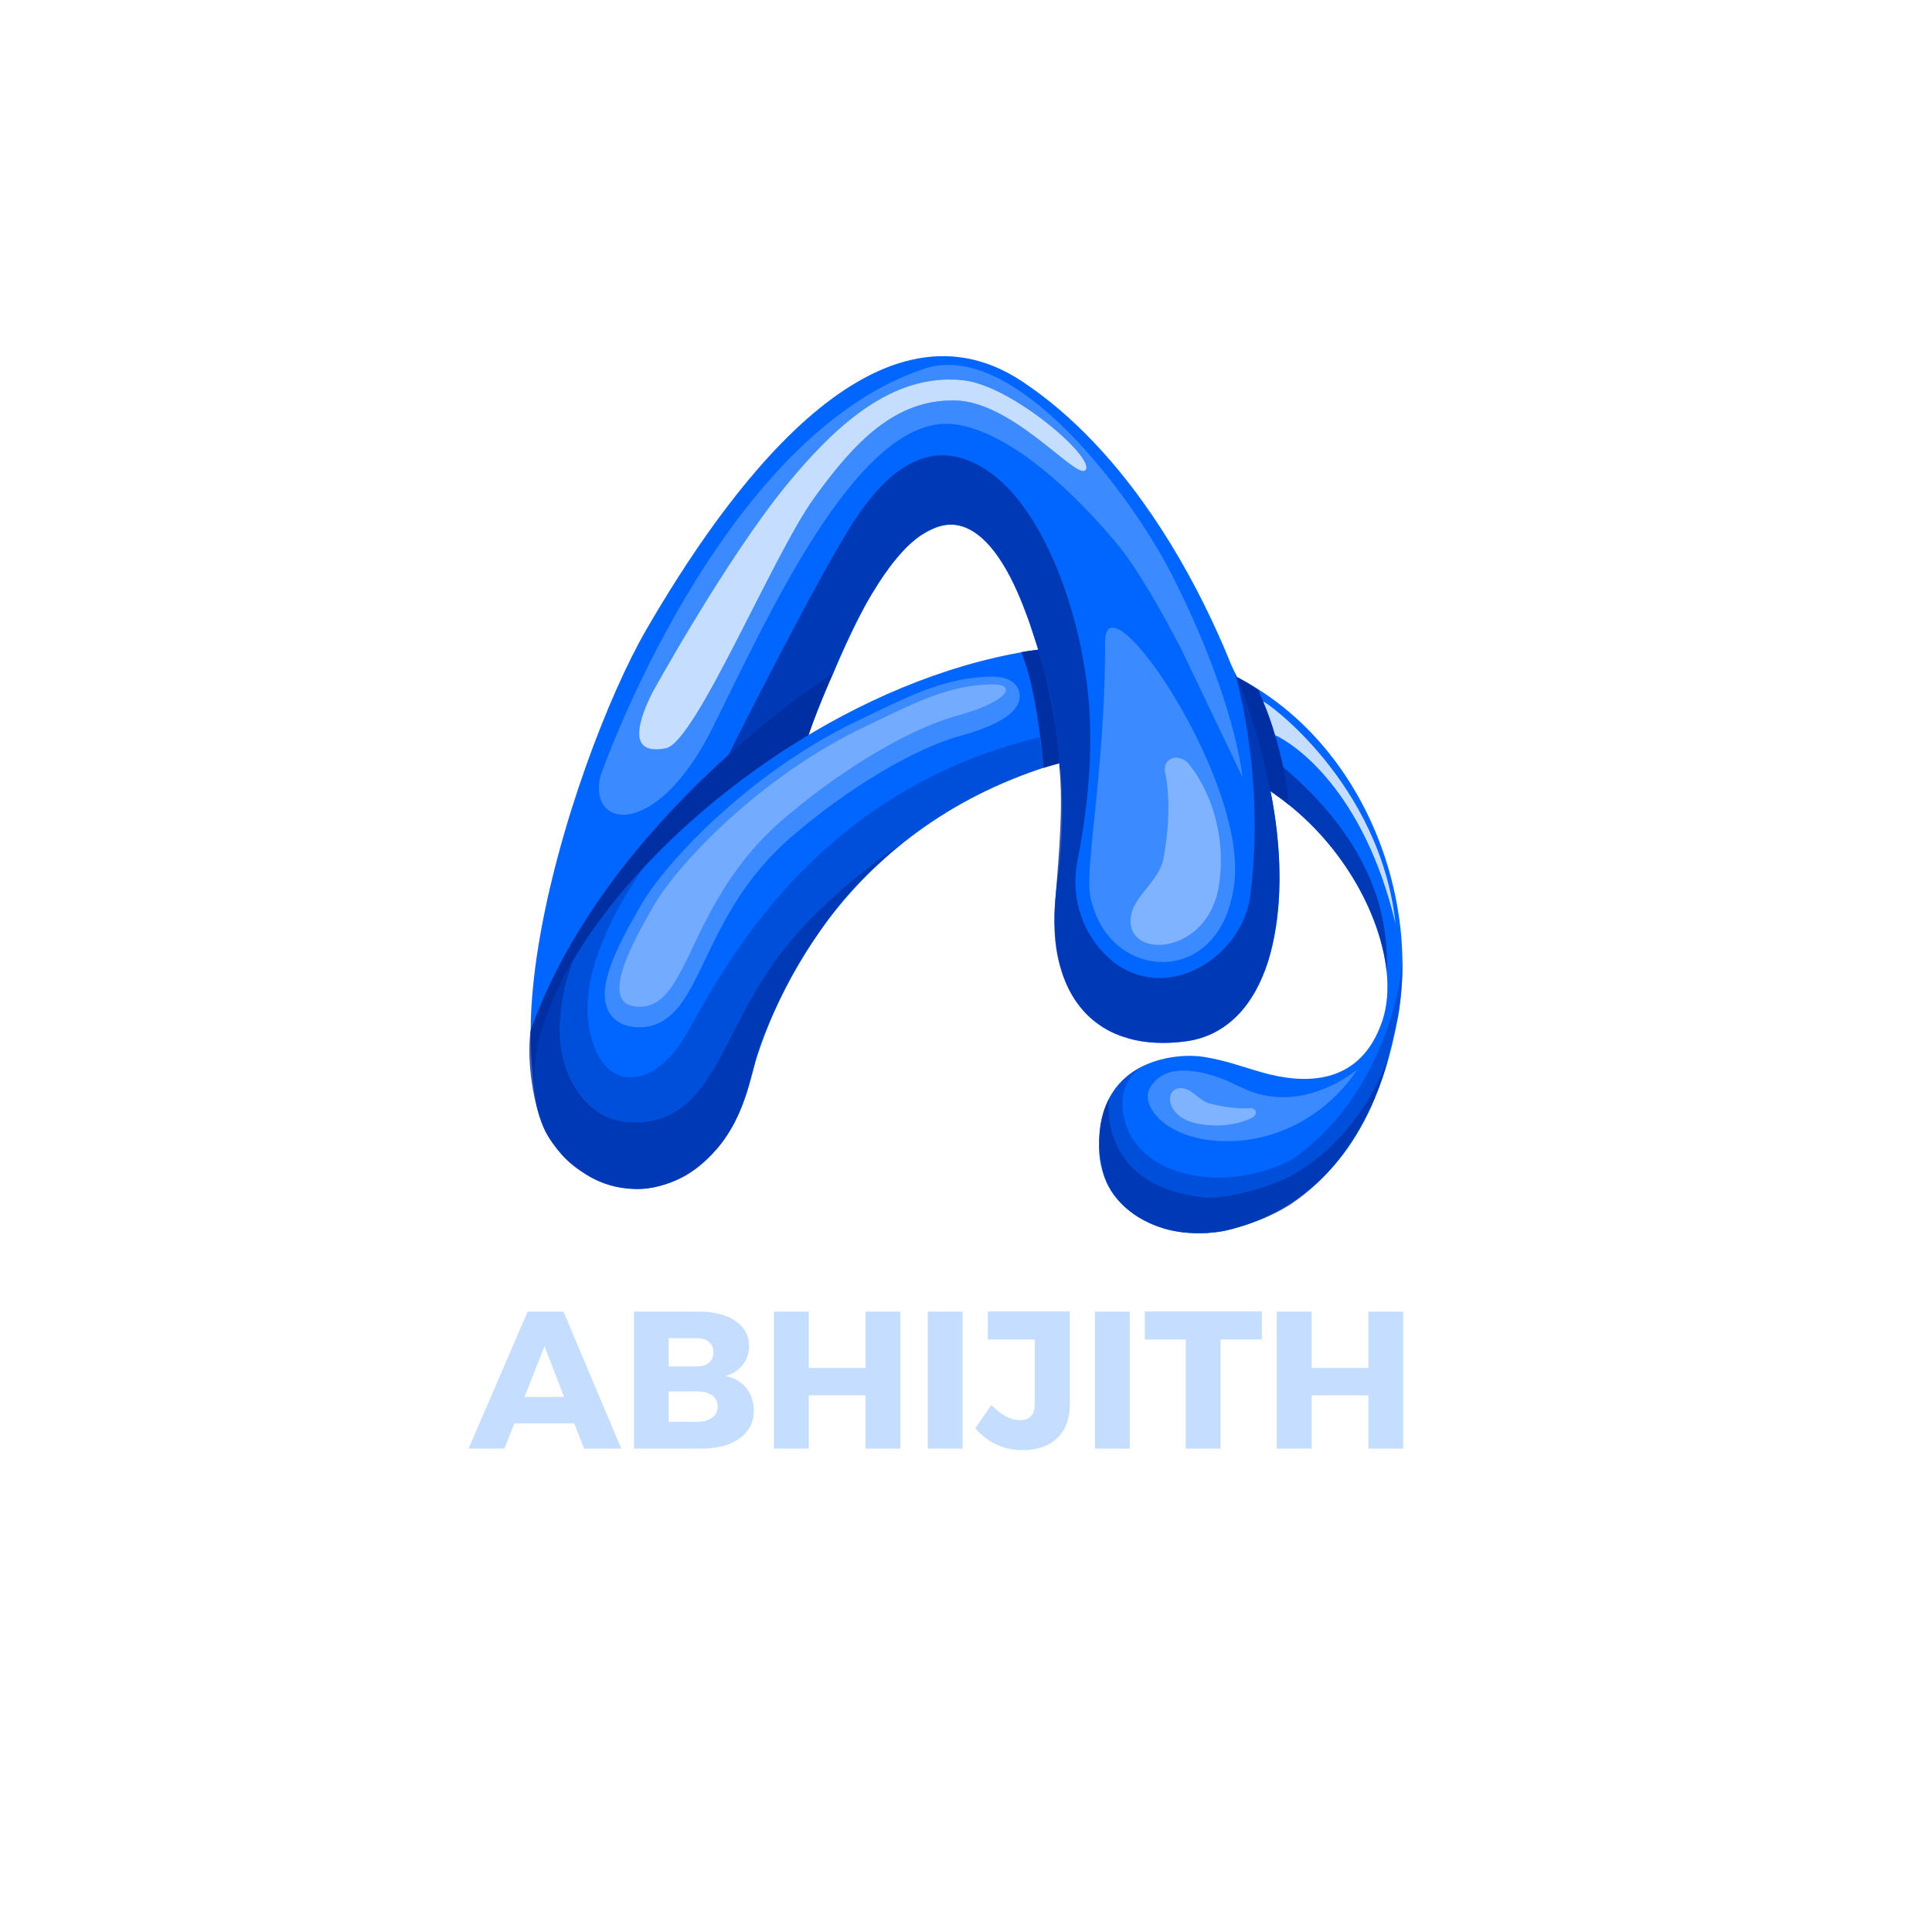
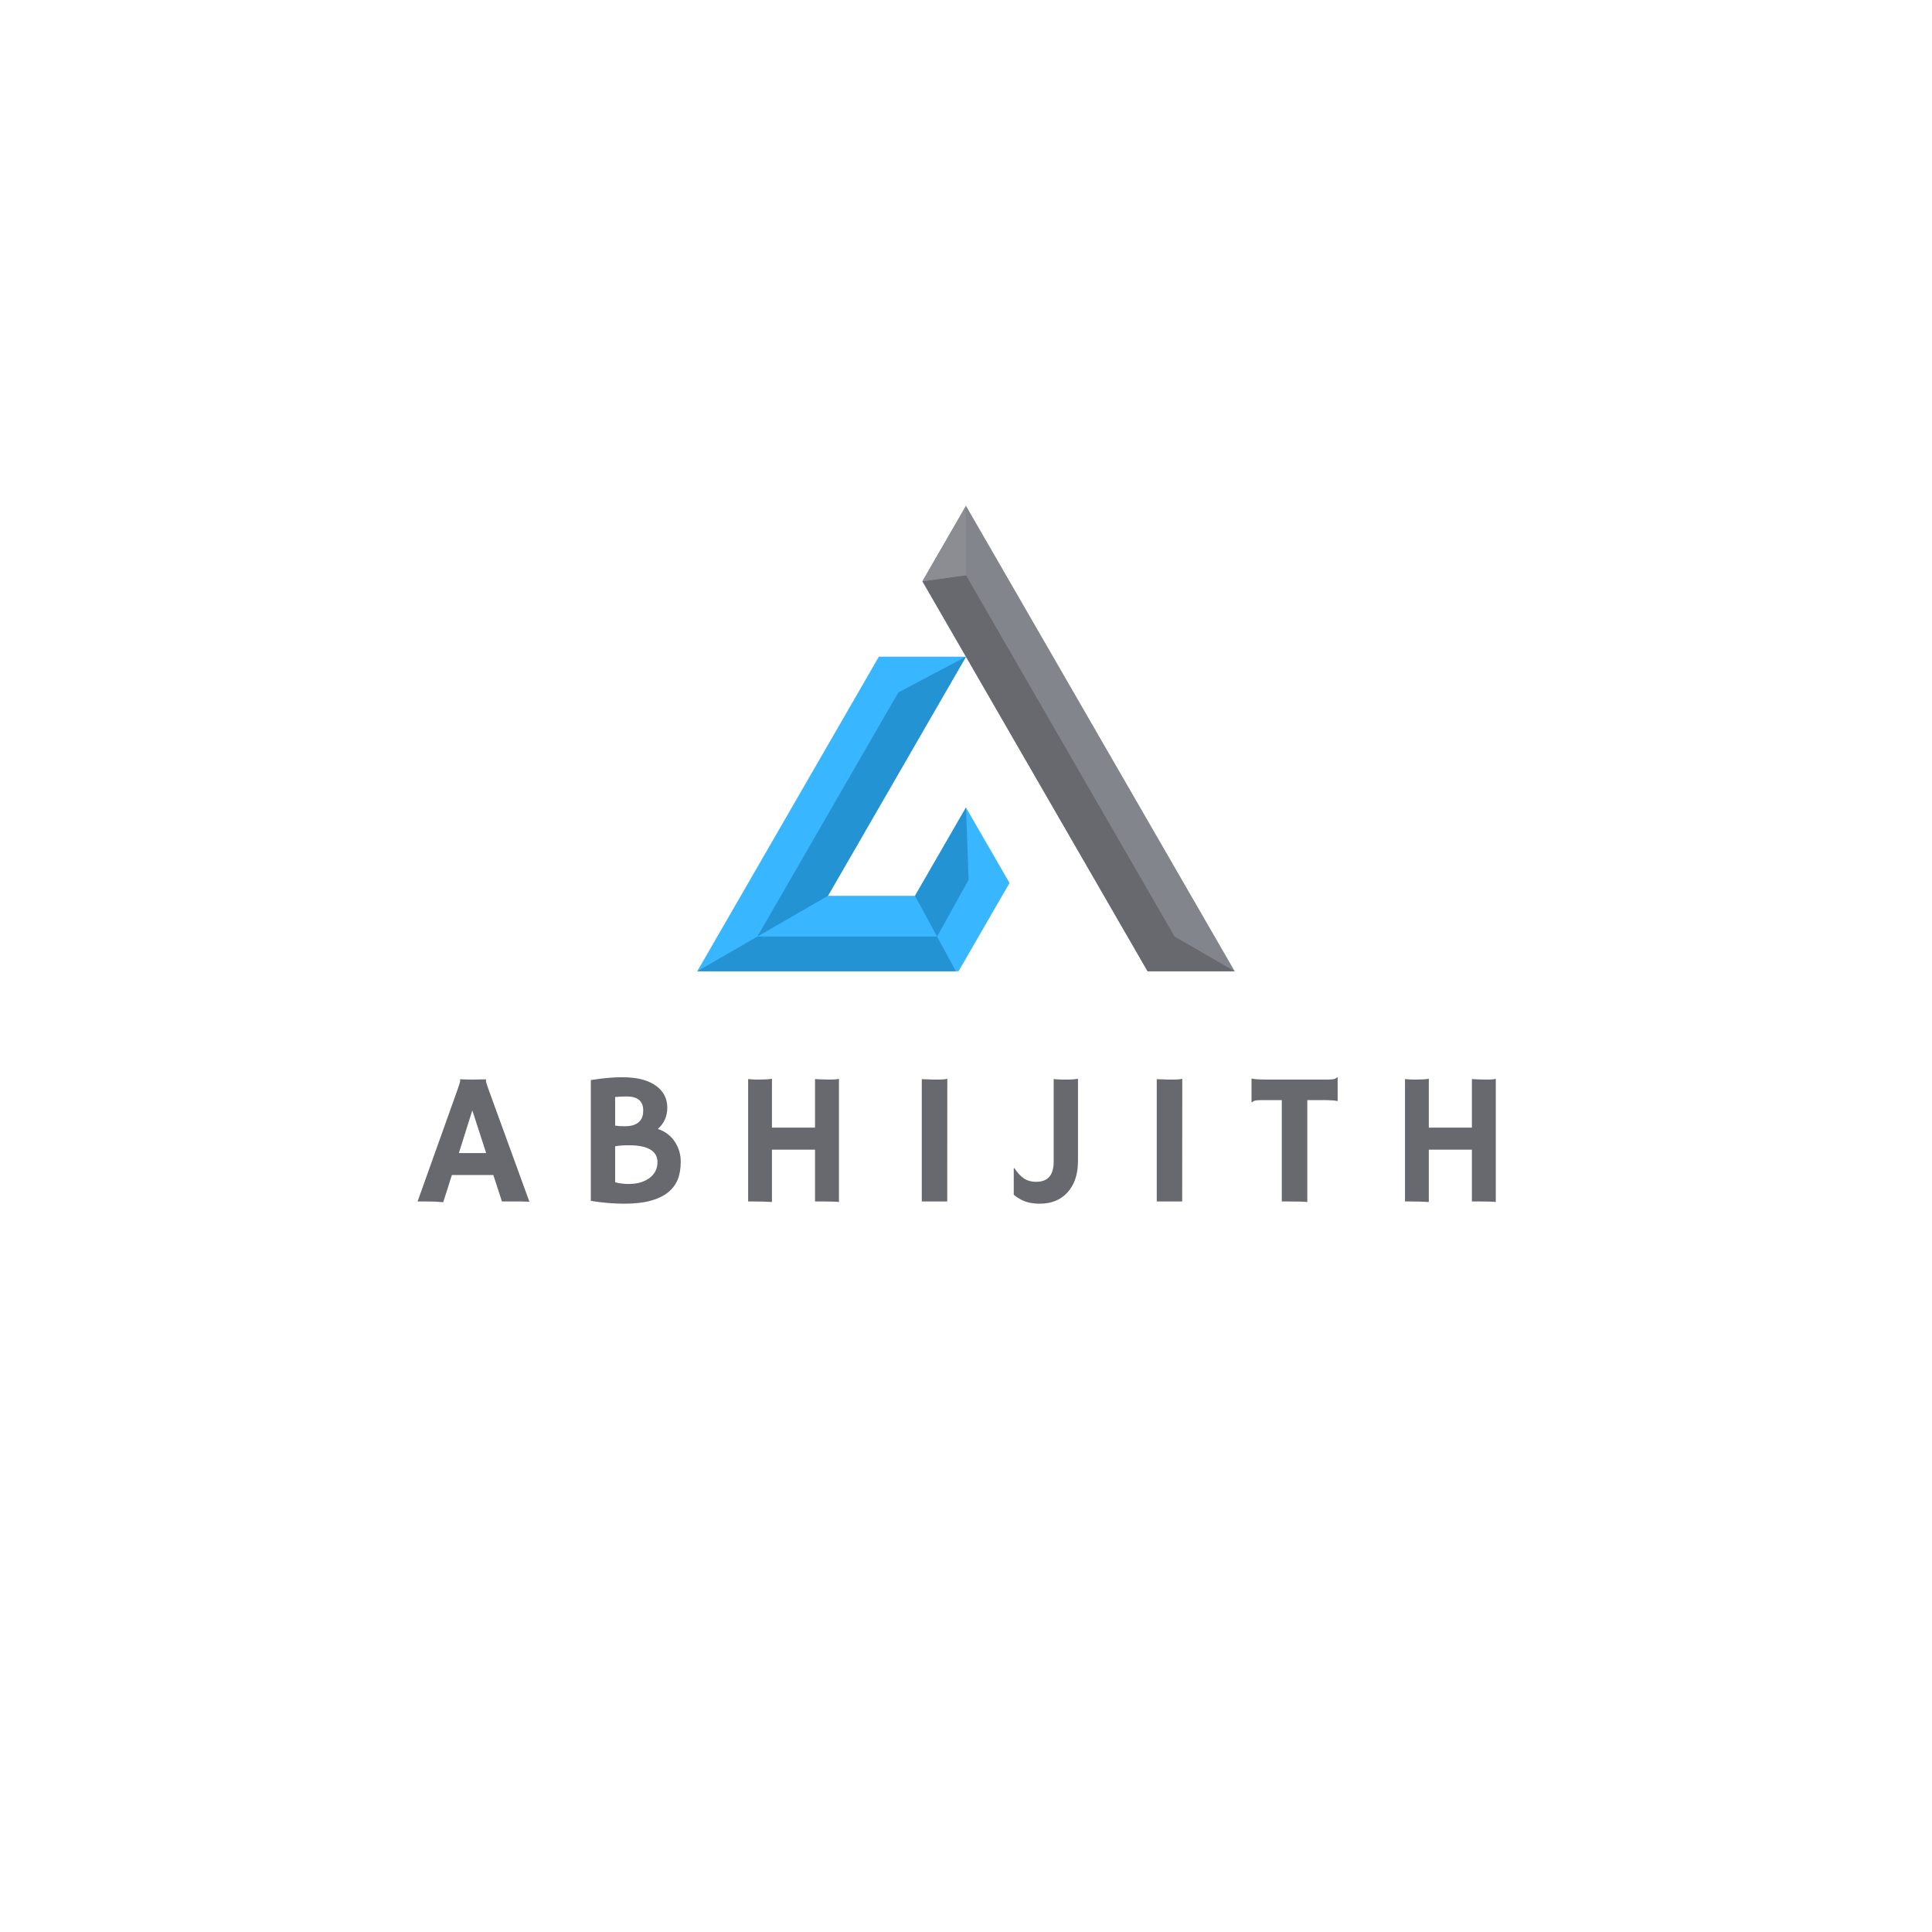
<svg xmlns="http://www.w3.org/2000/svg" width="500" zoomAndPan="magnify" viewBox="0 0 375 375" height="500" preserveAspectRatio="xMidYMid meet" version="1.0">
  <defs>
    <g />
-     <clipPath id="4cec71a555">
-       <path d="M 102.75 69.121 L 249 69.121 L 249 229 L 102.75 229 Z M 102.75 69.121 " clip-rule="nonzero" />
+     <clipPath id="b647518514">
+       <path d="M 135.336 127 L 196 127 L 196 188.879 L 135.336 188.879 Z M 135.336 127 " clip-rule="nonzero" />
    </clipPath>
-     <clipPath id="0d1b474ec4">
-       <path d="M 102.75 130 L 162 130 L 162 215 L 102.75 215 Z M 102.75 130 " clip-rule="nonzero" />
+     <clipPath id="6e0ee8cd08">
+       <path d="M 179 98.129 L 239.586 98.129 L 239.586 188.879 L 179 188.879 Z M 179 98.129 " clip-rule="nonzero" />
    </clipPath>
-     <clipPath id="b9f8b1ebfa">
-       <path d="M 103 125 L 272.25 125 L 272.25 239.371 L 103 239.371 Z M 103 125 " clip-rule="nonzero" />
+     <clipPath id="2e5960bc98">
+       <path d="M 135.336 181 L 186 181 L 186 188.879 L 135.336 188.879 Z M 135.336 181 " clip-rule="nonzero" />
    </clipPath>
-     <clipPath id="62bf4e6040">
-       <path d="M 102.75 163 L 176 163 L 176 231 L 102.75 231 Z M 102.75 163 " clip-rule="nonzero" />
+     <clipPath id="187daa06a5">
+       <path d="M 179 111 L 239.586 111 L 239.586 188.879 L 179 188.879 Z M 179 111 " clip-rule="nonzero" />
    </clipPath>
-     <clipPath id="84940404fb">
-       <path d="M 214 227 L 238 227 L 238 239.371 L 214 239.371 Z M 214 227 " clip-rule="nonzero" />
-     </clipPath>
-     <clipPath id="f1ea4e7063">
-       <path d="M 213 186 L 272.25 186 L 272.25 233 L 213 233 Z M 213 186 " clip-rule="nonzero" />
-     </clipPath>
-     <clipPath id="4b808fbc13">
-       <path d="M 213 204 L 270 204 L 270 239.371 L 213 239.371 Z M 213 204 " clip-rule="nonzero" />
+     <clipPath id="d2f64654e1">
+       <path d="M 179 98.129 L 188 98.129 L 188 113 L 179 113 Z M 179 98.129 " clip-rule="nonzero" />
    </clipPath>
  </defs>
-   <g clip-path="url(#4cec71a555)">
-     <path fill="#0066ff" d="M 230.23 202.117 C 213.637 204.398 202 194.516 205.234 170.746 C 208.426 150.188 202.445 125.938 201.344 125.547 C 201.012 124.492 199.777 120.707 199.723 120.574 C 199.656 120.395 199.34 119.555 199.246 119.309 C 195.109 107.734 190.438 103.371 186.844 102.176 C 184.312 101.336 181.957 102 179.152 103.66 C 176.227 105.398 172.961 109.039 169.012 115.629 C 165.812 120.992 161.781 130.543 161.781 130.543 C 161.77 130.57 161.758 130.598 161.742 130.625 C 161.578 130.992 161.414 131.375 161.254 131.754 C 159.934 134.824 158.559 138.207 157.102 141.93 C 142.438 179.656 157.508 232.699 120.496 228.77 C 85.891 225.102 110.801 147.418 125.504 122.109 C 140.207 96.785 169.367 54.777 198.387 74.027 C 227.41 93.277 243.379 135.203 246.988 155.609 C 251.18 179.305 245.816 199.969 230.23 202.117 Z M 230.23 202.117 " fill-opacity="1" fill-rule="evenodd" />
+   <g clip-path="url(#b647518514)">
+     <path fill="#38b6ff" d="M 187.496 127.461 L 170.59 127.461 L 135.336 188.523 L 186.055 188.523 L 195.949 171.387 L 188.934 159.242 L 187.496 156.746 L 186.055 159.242 L 177.602 173.883 L 160.699 173.883 Z M 187.496 127.461 " fill-opacity="1" fill-rule="evenodd" />
  </g>
-   <g clip-path="url(#0d1b474ec4)">
-     <path fill="#002fa3" d="M 103.016 199.941 C 102.895 200.27 103.316 209.18 103.777 211.965 C 104.242 214.75 105.984 214.75 105.984 214.75 C 105.984 214.75 116.004 195.457 128.703 176.41 C 141.418 157.379 155.863 146.086 155.863 146.086 C 158.422 137.582 161.758 130.625 161.758 130.625 C 161.758 130.625 117.895 158.34 103.016 199.941 Z M 103.016 199.941 " fill-opacity="1" fill-rule="evenodd" />
+   <g clip-path="url(#6e0ee8cd08)">
+     <path fill="#83858c" d="M 239.656 188.523 L 213.574 143.352 L 187.496 98.18 L 179.043 112.824 L 182.934 119.559 L 187.496 127.461 L 192.133 135.496 L 214.297 173.883 L 218.859 181.785 L 222.75 188.523 Z M 239.656 188.523 " fill-opacity="1" fill-rule="evenodd" />
  </g>
-   <g clip-path="url(#b9f8b1ebfa)">
-     <path fill="#0066ff" d="M 271.301 197.617 C 267.68 217.551 258.672 231.938 241.488 237.875 C 238.438 238.812 235.988 239.598 230.652 239.285 C 226.023 239.016 212.637 235.707 213.336 221.191 C 213.922 205.391 228.637 204.305 233.699 205.145 C 238.246 205.906 241.012 207.035 244.945 208.148 C 252.895 210.402 264.031 211 268.332 198.055 C 269.246 195.309 269.504 192.09 269.148 188.637 C 267.977 177.199 260.18 163.082 247.531 154.227 C 237.062 146.902 223.301 143.18 207.25 147.594 C 165.977 158.938 150.184 191.477 145.516 210.062 C 140.848 228.648 124.566 235.77 112.504 227.129 C 77.547 202.047 153.18 121.457 217.812 125.41 C 257.77 127.855 276.746 167.676 271.301 197.617 Z M 271.301 197.617 " fill-opacity="1" fill-rule="evenodd" />
+   <path fill="#2493d4" d="M 187.496 127.461 L 174.367 134.398 L 147.008 181.785 L 160.699 173.883 Z M 187.496 127.461 " fill-opacity="1" fill-rule="evenodd" />
+   <g clip-path="url(#2e5960bc98)">
+     <path fill="#2493d4" d="M 147.008 181.785 L 135.336 188.523 L 185.539 188.523 L 181.887 181.785 Z M 147.008 181.785 " fill-opacity="1" fill-rule="evenodd" />
  </g>
-   <path fill="#002fa3" d="M 198.199 126.578 C 198.199 126.578 226.188 121.375 244.223 133.914 C 244.223 133.914 249.152 144.281 250.172 156.234 C 250.172 156.234 232.531 139.758 202.566 149.047 C 202.566 149.047 201.316 133.574 198.199 126.578 " fill-opacity="1" fill-rule="evenodd" />
-   <path fill="#0066ff" d="M 201.344 125.559 C 201.344 125.559 205.48 138.398 205.656 149.199 C 205.656 149.199 229.875 141.711 247.027 155.922 C 247.027 155.922 243.871 138.723 239.09 129.336 C 239.105 129.336 220.797 120.531 201.344 125.559 " fill-opacity="1" fill-rule="evenodd" />
-   <path fill="#c5ddff" d="M 241.172 150.871 C 241.172 150.871 240.41 142.281 234.652 127.543 C 232.801 122.789 230.418 117.379 227.383 111.414 C 220.441 97.789 200.895 70.82 184.055 70.82 C 182.488 70.82 180.938 71.051 179.426 71.555 C 139.43 84.828 116.574 150.516 116.574 150.516 C 115.402 155.121 117.418 158.137 120.973 158.137 C 125.383 158.137 132.176 153.492 138.234 141.414 C 148.414 121.074 165.621 82.262 183.672 82.262 C 184.203 82.262 184.734 82.289 185.266 82.355 C 196.113 83.742 208.91 95.953 217.012 105.82 C 220.695 110.309 225.148 118.07 229.227 125.895 C 229.215 125.895 241.176 150.871 241.176 150.871 Z M 210.789 91.117 C 210.68 91.309 210.504 91.402 210.27 91.402 C 207.426 91.402 196.059 77.926 185.387 77.711 L 184.91 77.711 C 173.828 77.711 166.125 85.465 158.078 96.594 C 149.926 107.883 135.059 144.105 129.246 145.23 C 128.551 145.367 127.914 145.434 127.355 145.434 C 123.285 145.434 123 141.793 126.523 134.605 C 126.523 134.605 140.871 108.523 152.758 94.027 C 162.258 82.438 172.344 73.648 184.312 73.648 C 185.195 73.648 186.094 73.703 187.008 73.797 C 196.344 74.816 212.301 88.562 210.789 91.117 Z M 210.789 91.117 " fill-opacity="0.3" fill-rule="nonzero" />
-   <path fill="#c5ddff" d="M 184.301 73.66 C 172.348 73.66 162.246 82.449 152.742 94.039 C 140.859 108.535 126.512 134.621 126.512 134.621 C 122.984 141.809 123.273 145.449 127.344 145.449 C 127.898 145.449 128.527 145.379 129.234 145.246 C 135.047 144.105 149.914 107.898 158.066 96.605 C 166.098 85.465 173.816 77.723 184.898 77.723 L 185.375 77.723 C 196.062 77.941 207.426 91.418 210.258 91.418 C 210.492 91.418 210.668 91.32 210.777 91.133 C 212.289 88.578 196.332 74.828 186.996 73.809 C 186.098 73.703 185.199 73.66 184.301 73.66 " fill-opacity="1" fill-rule="nonzero" />
-   <path fill="#002fa3" d="M 204.664 177.742 C 204.746 176.383 204.84 174.984 204.949 173.559 C 204.801 174.836 204.691 176.246 204.664 177.742 Z M 205.629 148.113 C 205.621 148.113 205.613 148.117 205.602 148.125 C 205.617 148.449 205.629 148.777 205.656 149.102 C 205.656 148.777 205.645 148.449 205.629 148.113 Z M 205.629 148.113 " fill-opacity="0.8" fill-rule="nonzero" />
-   <path fill="#002fa3" d="M 205.207 143.043 C 205.387 144.688 205.523 146.387 205.617 148.125 L 205.645 148.125 C 205.578 146.441 205.414 144.742 205.207 143.043 M 201.52 126.102 L 201.48 126.102 C 201.438 126.102 201.398 126.117 201.355 126.117 C 201.98 128.25 202.648 130.598 203.41 133.18 C 203.426 133.223 203.438 133.25 203.438 133.289 C 202.637 129.867 201.848 127.203 201.52 126.102 " fill-opacity="0.8" fill-rule="nonzero" />
-   <path fill="#002fa3" d="M 246.199 186.383 C 244.836 190.758 242.82 194.426 240.141 197.129 C 239.352 197.918 238.508 198.625 237.621 199.25 C 235.484 200.742 233.008 201.723 230.215 202.102 C 228.676 202.32 227.195 202.414 225.75 202.414 C 223.629 202.414 221.613 202.184 219.734 201.723 C 218.523 201.367 217.277 201.016 216.051 200.457 C 214.648 199.832 213.43 198.965 212.328 198.121 C 208.57 195.078 205.984 190.406 204.992 184.031 C 204.691 181.887 204.609 179.738 204.652 177.742 C 204.73 176.383 204.828 174.984 204.938 173.559 C 205.535 165.582 206.367 156.738 205.656 149.199 L 205.656 149.102 C 205.656 148.777 205.645 148.449 205.629 148.113 C 205.562 146.441 205.441 144.727 205.207 143.043 C 204.703 139.348 204.176 136.195 203.438 133.289 C 203.043 131.578 202.648 130.043 202.309 128.82 C 201.969 127.582 201.695 126.645 201.52 126.102 C 201.41 125.75 201.031 124.582 201.043 124.582 C 188.316 83.77 171.98 105.508 161.742 130.641 C 161.402 130.871 150.375 138.629 141.227 146.836 C 141.227 146.836 159.645 110.07 166.25 100.426 C 172.934 90.41 181.398 84.477 191.594 91.32 C 199.711 96.605 206.258 109.828 209.469 124.188 C 210.531 128.914 211.227 133.777 211.496 138.508 C 211.676 141.605 211.66 144.781 211.523 147.934 C 211.211 154.797 210.246 161.52 209.145 166.969 C 207.836 173.422 209.648 180.176 214.191 184.941 C 215.992 186.832 218.156 188.352 220.754 189.168 C 222.184 189.617 223.641 189.832 225.07 189.832 C 233.633 189.832 241.609 182.32 242.684 173.801 C 243.637 166.223 243.691 159.238 243.312 153.191 C 242.453 139.484 239.609 130.477 239.664 130.477 L 240.098 131.414 C 241.473 134.227 242.414 137.324 243.477 140.477 C 244.535 143.613 246.754 154.211 247.043 155.828 C 248.895 166.41 248.895 177.078 246.199 186.383 Z M 246.199 186.383 " fill-opacity="0.8" fill-rule="nonzero" />
-   <path fill="#002fa3" d="M 201.793 143.098 C 155.414 154.254 138.613 192.047 132.461 201.938 C 129.574 206.57 125.805 209.113 122.414 209.113 C 118.574 209.113 115.227 205.84 114.219 198.609 C 112.328 185.023 125.203 168.098 125.203 168.098 C 125.203 168.098 112.926 181.316 111.277 186.328 C 109.645 191.34 107.984 196.965 108.898 203.391 C 109.863 210.254 114.52 217.562 122.414 217.809 C 122.633 217.809 122.836 217.82 123.039 217.82 C 138.723 217.82 139.5 200.457 151.898 184.535 C 161.227 172.578 175.027 163.695 175.027 163.695 C 175.027 163.695 172.211 165.867 168.656 169.375 C 169.215 168.871 169.801 168.355 170.398 167.84 C 178.594 160.176 189.133 153.422 202.582 149.008 C 202.582 148.953 202.566 148.832 202.555 148.656 L 201.793 143.098 " fill-opacity="0.4" fill-rule="nonzero" />
-   <path fill="#002fa3" d="M 202.539 148.656 C 202.555 148.844 202.566 148.969 202.566 149.008 L 202.566 149.035 L 202.582 149.035 L 202.539 148.656 " fill-opacity="0.8" fill-rule="nonzero" />
-   <path fill="#4c6dbe" d="M 137.621 224.629 C 135.332 226.883 132.762 228.539 130.039 229.574 C 133.059 228.539 135.551 226.762 137.621 224.629 M 108.527 223.512 C 109.863 225.145 111.457 226.543 113.281 227.656 C 113.035 227.492 110.57 225.879 108.527 223.512 M 146.48 206.613 C 146.129 207.809 145.801 208.961 145.527 210.078 C 145.434 210.445 145.34 210.809 145.23 211.176 C 145.871 209.207 146.266 207.578 146.48 206.613 M 158.953 181.031 C 155.699 185.648 153.098 190.297 151.016 194.75 C 152.895 190.84 155.48 186.109 158.953 181.031 " fill-opacity="1" fill-rule="nonzero" />
-   <path fill="#002fa3" d="M 104.336 203.34 C 104.172 204.113 104.051 204.875 103.941 205.633 C 104.051 204.875 104.188 204.113 104.336 203.34 M 110.844 187.09 C 109.836 188.609 107.562 192.457 105.684 198.367 C 106.883 194.711 108.637 190.922 110.844 187.09 " fill-opacity="0.8" fill-rule="nonzero" />
-   <g clip-path="url(#62bf4e6040)">
-     <path fill="#002fa3" d="M 175.027 163.723 C 174.945 163.789 172.156 165.949 168.656 169.402 C 166.141 171.875 163.254 175.023 160.707 178.531 C 160.094 179.371 159.508 180.215 158.953 181.031 C 155.699 185.637 153.098 190.297 151.016 194.75 C 147.855 201.34 146.672 205.66 146.672 205.66 C 146.672 205.66 146.617 206 146.48 206.613 C 146.113 207.809 145.801 208.961 145.527 210.078 C 145.434 210.445 145.34 210.809 145.23 211.176 C 143.922 215.172 142.309 220.031 137.621 224.629 C 135.332 226.883 132.762 228.555 130.039 229.574 C 128.227 230.199 126.16 230.801 123.957 230.801 C 123.723 230.801 123.492 230.801 123.246 230.789 C 119.41 230.652 116.238 229.641 113.293 227.656 C 113.035 227.492 112.777 227.316 112.516 227.129 C 110.98 226.027 109.742 225.035 108.543 223.512 C 107.523 222.223 106.215 220.648 105.41 218.637 C 103.18 213.051 102.309 205.32 102.961 200.27 C 103.055 199.508 104.199 204.113 104.352 203.34 C 104.402 203.066 104.352 202.672 104.418 202.402 C 104.773 200.918 105.141 199.617 105.547 198.324 C 106.758 194.672 108.637 190.922 110.844 187.09 C 111.117 186.629 111.25 186.371 111.277 186.344 C 111.25 186.41 111.102 186.941 110.801 187.809 C 109.82 190.594 107.996 196.965 108.898 203.406 C 109.863 210.266 114.52 217.574 122.414 217.82 C 122.617 217.82 122.836 217.836 123.039 217.836 C 138.711 217.836 139.5 200.473 151.898 184.547 C 161.145 172.688 174.797 163.832 175.027 163.723 Z M 175.027 163.723 " fill-opacity="0.8" fill-rule="nonzero" />
+   <path fill="#2493d4" d="M 177.602 173.883 L 181.887 181.785 L 186.281 173.883 L 188.012 170.766 L 187.496 156.746 Z M 177.602 173.883 " fill-opacity="1" fill-rule="evenodd" />
+   <g clip-path="url(#187daa06a5)">
+     <path fill="#68696e" d="M 192.133 135.496 L 214.297 173.883 L 218.859 181.785 L 222.75 188.523 L 239.656 188.523 L 227.984 181.785 L 187.496 111.656 L 179.043 112.824 L 182.934 119.559 L 187.496 127.461 Z M 192.133 135.496 " fill-opacity="1" fill-rule="evenodd" />
  </g>
-   <path fill="#c5ddff" d="M 186.449 142.812 C 177.48 145.273 164.602 152.961 153.641 162.402 C 144.551 170.242 140.289 179.113 136.871 186.262 C 135.195 189.766 133.742 192.797 131.996 195.078 C 129.766 197.984 127.18 199.398 124.117 199.398 C 123.652 199.398 123.176 199.371 122.699 199.305 C 120.562 199.02 118.914 197.891 118.059 196.164 C 115.758 191.504 119.758 183.801 124.047 176.316 L 124.332 175.812 C 127.109 170.949 132.801 164.402 139.555 158.262 C 145.488 152.867 155.059 145.258 166.969 139.648 C 167.965 139.184 168.957 138.695 169.922 138.234 C 176.906 134.863 184.121 131.387 192.508 131.332 L 192.602 131.332 C 196.973 131.332 197.762 133.668 197.898 134.676 C 198.32 137.867 194.469 140.613 186.449 142.812 Z M 186.449 142.812 " fill-opacity="0.3" fill-rule="nonzero" />
-   <path fill="#c5ddff" d="M 192.672 132.828 L 192.59 132.828 C 183.727 132.895 176.215 137.105 168.223 140.883 C 147.543 150.625 131.398 167.879 126.812 175.922 C 123.805 181.191 116.016 194.359 123.164 195.336 C 123.531 195.391 123.871 195.402 124.211 195.402 C 133.945 195.402 133.387 175.051 151.941 159.074 C 162.383 150.082 175.723 141.684 185.824 138.914 C 195.613 136.223 197.559 132.828 192.672 132.828 " fill-opacity="0.4" fill-rule="nonzero" />
-   <path fill="#c5ddff" d="M 239.637 170.855 C 238.562 181.766 232.164 186.723 225.711 186.723 C 219.258 186.723 213.363 182.227 211.633 174.059 C 210.871 170.473 212.371 160.68 213.473 147.664 C 214.059 140.762 214.52 132.938 214.492 124.66 C 214.492 124.43 214.492 124.215 214.508 124.012 C 214.617 122.5 215.133 121.824 215.965 121.824 C 216.914 121.824 218.277 122.734 219.855 124.309 C 224.375 128.832 230.789 138.914 235.102 149.387 C 238.219 156.984 240.234 164.793 239.637 170.855 Z M 239.637 170.855 " fill-opacity="0.3" fill-rule="nonzero" />
-   <path fill="#c5ddff" d="M 226.105 149.836 C 226.105 149.836 227.832 156.031 225.82 166.668 C 225.016 170.895 220.32 173.801 219.57 177.484 C 218.781 181.316 221.449 183.395 224.922 183.395 C 229.469 183.395 235.391 179.793 236.602 171.805 C 238.207 161.277 234.273 152.621 230.773 148.316 C 230.23 147.648 229.453 147.199 228.598 147.094 C 228.57 147.094 228.543 147.078 228.516 147.078 C 227.234 146.902 226.09 147.895 226.09 149.184 Z M 226.105 149.836 " fill-opacity="0.5" fill-rule="nonzero" />
-   <g clip-path="url(#84940404fb)">
-     <path fill="#0066ff" d="M 214.152 227.738 C 215.348 232.426 220.141 236.977 226.922 238.73 C 228.391 239.07 229.695 239.219 230.648 239.273 C 231.453 239.312 232.188 239.34 232.883 239.34 C 234.871 239.34 236.395 239.164 237.77 238.879 C 236.148 239.152 234.57 239.285 233.074 239.285 C 223.164 239.285 215.867 233.703 214.152 227.738 " fill-opacity="1" fill-rule="nonzero" />
+   <g clip-path="url(#d2f64654e1)">
+     <path fill="#8b8d93" d="M 187.496 111.656 L 187.496 98.18 L 179.043 112.824 Z M 187.496 111.656 " fill-opacity="1" fill-rule="evenodd" />
  </g>
-   <g clip-path="url(#f1ea4e7063)">
-     <path fill="#002fa3" d="M 213.527 218.977 C 213.43 219.684 213.375 220.414 213.336 221.191 C 213.281 222.496 213.336 223.703 213.484 224.832 C 213.648 225.754 213.867 226.719 214.168 227.738 C 213.27 224.246 213.227 221.285 213.527 218.977 M 272.211 186.262 C 271.285 198.203 264.645 215.441 250.934 224.969 C 246.332 227.398 241.242 228.566 236.477 228.566 C 226.84 228.566 218.469 223.77 217.883 214.871 C 217.488 208.812 222.375 206.695 222.375 206.695 C 222.375 206.695 220.754 207.293 218.863 208.801 C 217.27 210.09 215.883 211.789 214.887 213.977 C 215.117 213.473 215.297 213.215 215.297 213.215 C 215.297 213.215 212.641 229.98 233.566 232.438 C 233.918 232.48 234.301 232.492 234.707 232.492 C 239.133 232.492 246.703 230.238 250.023 228.5 C 261.797 222.332 267.91 210.281 269.668 204.398 L 271.301 197.633 C 271.449 197.613 272.457 190.105 272.211 186.262 " fill-opacity="0.4" fill-rule="nonzero" />
-   </g>
-   <path fill="#6884c9" d="M 214.898 213.977 C 214.477 214.887 213.824 216.586 213.523 218.977 C 213.77 217.074 214.246 215.418 214.898 213.977 " fill-opacity="1" fill-rule="nonzero" />
-   <g clip-path="url(#4b808fbc13)">
-     <path fill="#002fa3" d="M 269.68 204.383 C 267.926 210.281 261.812 222.332 250.035 228.484 C 246.703 230.227 239.145 232.48 234.723 232.48 C 234.312 232.48 233.934 232.465 233.578 232.426 C 212.656 229.98 215.309 213.203 215.309 213.203 C 215.309 213.203 215.145 213.461 214.902 213.961 C 214.246 215.402 213.77 217.059 213.527 218.961 C 213.242 221.273 213.27 224.234 214.168 227.738 C 215.883 233.703 222.578 239.508 233.047 239.363 C 234.559 239.344 236.152 239.152 237.77 238.879 C 239.062 238.605 240.223 238.254 241.488 237.859 C 244.809 236.84 247.832 235.457 250.555 233.73 C 266.086 223.336 269.68 204.383 269.68 204.383 Z M 269.68 204.383 " fill-opacity="0.8" fill-rule="nonzero" />
-   </g>
-   <path fill="#c5ddff" d="M 263.43 207.617 C 263.43 207.617 257.031 212.957 249.191 212.957 L 249.176 212.957 C 243.176 212.957 240.52 210.566 236.965 209.289 C 234.691 208.473 232.121 207.793 229.75 207.793 C 227.07 207.793 224.648 208.664 223.176 211.176 C 221.203 214.586 226.402 221.504 238.109 221.504 C 238.75 221.504 239.418 221.477 240.109 221.434 C 249.34 220.852 258.082 215.703 263.43 207.617 " fill-opacity="0.3" fill-rule="nonzero" />
-   <path fill="#c5ddff" d="M 242.562 215.09 C 242.562 215.09 239.637 215.441 234.805 214.191 C 232.883 213.691 231.715 211.801 230.051 211.34 C 228.309 210.863 227.25 211.773 227.113 213.066 C 226.934 214.777 228.379 217.156 232.027 217.996 C 236.832 219.098 240.969 218.023 243.094 216.91 C 243.422 216.734 243.652 216.461 243.746 216.148 C 243.746 216.137 243.746 216.121 243.762 216.121 C 243.898 215.648 243.477 215.172 242.875 215.117 Z M 242.562 215.09 " fill-opacity="0.5" fill-rule="nonzero" />
-   <path fill="#002fa3" d="M 269.148 188.637 C 267.977 177.199 260.176 163.082 247.531 154.227 L 246.031 146.414 C 258.598 156.25 270.02 169.984 269.148 188.637 Z M 269.148 188.637 " fill-opacity="0.8" fill-rule="nonzero" />
-   <path fill="#c5ddff" d="M 245.219 136.211 C 245.258 135.75 267.91 151.793 270.863 179.25 C 264.684 153.395 251.262 144.414 247.504 142.691 C 246.852 140.367 246.047 138.168 245.219 136.211 Z M 245.219 136.211 " fill-opacity="1" fill-rule="evenodd" />
-   <g fill="#c5ddff" fill-opacity="1">
-     <g transform="translate(91.13672, 281.1775)">
+   <g fill="#68696e" fill-opacity="1">
+     <g transform="translate(81.25499, 233.199)">
      <g>
-         <path d="M 20.328 -4.906 L 8.703 -4.906 L 6.766 0 L -0.188 0 L 11.281 -26.594 L 18.234 -26.594 L 29.453 0 L 22.234 0 Z M 18.359 -10.031 L 14.547 -19.875 L 10.672 -10.031 Z M 18.359 -10.031 " />
+         <path d="M 4.781 0.141 C 3.758 0.047 2.566 0 1.203 0 L -0.203 0 L 7.547 -21.688 C 7.891 -22.656 8.062 -23.219 8.062 -23.375 C 8.062 -23.539 8.055 -23.645 8.047 -23.688 L 8.062 -23.719 C 8.832 -23.676 9.648 -23.656 10.516 -23.656 C 11.223 -23.656 12.078 -23.672 13.078 -23.703 L 13.094 -23.656 C 13.07 -23.613 13.062 -23.551 13.062 -23.469 C 13.062 -23.238 13.238 -22.641 13.594 -21.672 L 21.5 0.047 C 21.258 0.035 20.977 0.031 20.656 0.031 C 20.656 0.031 20.348 0.02 19.734 0 C 19.43 0 19.164 0 18.938 0 L 16.172 0 L 14.5 -5.125 L 6.453 -5.125 Z M 13.109 -9.391 L 10.422 -17.672 L 7.812 -9.391 Z M 13.109 -9.391 " />
      </g>
    </g>
  </g>
-   <g fill="#c5ddff" fill-opacity="1">
-     <g transform="translate(120.3907, 281.1775)">
+   <g fill="#68696e" fill-opacity="1">
+     <g transform="translate(111.6166, 233.199)">
      <g>
-         <path d="M 2.656 -26.594 L 15.234 -26.594 C 18.223 -26.594 20.598 -25.988 22.359 -24.781 C 24.117 -23.582 25 -21.973 25 -19.953 C 25 -18.555 24.594 -17.332 23.781 -16.281 C 22.977 -15.227 21.863 -14.5 20.438 -14.094 C 22.113 -13.77 23.445 -13 24.438 -11.781 C 25.426 -10.562 25.922 -9.094 25.922 -7.375 C 25.922 -5.113 25 -3.316 23.156 -1.984 C 21.32 -0.66 18.832 0 15.688 0 L 2.656 0 Z M 9.391 -21.438 L 9.391 -15.953 L 14.859 -15.953 C 15.848 -15.953 16.633 -16.195 17.219 -16.688 C 17.801 -17.188 18.094 -17.867 18.094 -18.734 C 18.094 -19.566 17.801 -20.223 17.219 -20.703 C 16.633 -21.191 15.848 -21.438 14.859 -21.438 Z M 9.391 -11.094 L 9.391 -5.203 L 14.859 -5.203 C 16.129 -5.203 17.125 -5.469 17.844 -6 C 18.562 -6.531 18.922 -7.266 18.922 -8.203 C 18.922 -9.086 18.562 -9.789 17.844 -10.312 C 17.125 -10.832 16.129 -11.094 14.859 -11.094 Z M 9.391 -11.094 " />
+         <path d="M 18.016 -1.734 C 17.141 -1.035 16.008 -0.5 14.625 -0.125 C 13.238 0.25 11.531 0.438 9.5 0.438 C 7.477 0.438 5.332 0.254 3.062 -0.109 L 3.062 -23.562 C 5.363 -23.926 7.359 -24.109 9.047 -24.109 C 10.734 -24.109 12.117 -23.945 13.203 -23.625 C 14.297 -23.301 15.188 -22.867 15.875 -22.328 C 17.227 -21.273 17.906 -19.906 17.906 -18.219 C 17.906 -16.539 17.289 -15.156 16.062 -14.062 C 17.508 -13.602 18.629 -12.75 19.422 -11.5 C 20.148 -10.363 20.516 -9.109 20.516 -7.734 C 20.516 -6.367 20.316 -5.203 19.922 -4.234 C 19.523 -3.266 18.891 -2.43 18.016 -1.734 Z M 7.781 -14.719 C 8.27 -14.633 8.891 -14.594 9.641 -14.594 C 10.391 -14.594 11.004 -14.688 11.484 -14.875 C 11.961 -15.07 12.332 -15.32 12.594 -15.625 C 13.02 -16.102 13.234 -16.781 13.234 -17.656 C 13.234 -19.469 12.164 -20.375 10.031 -20.375 C 9.133 -20.375 8.383 -20.336 7.781 -20.266 Z M 10.406 -10.906 C 9.406 -10.906 8.531 -10.836 7.781 -10.703 L 7.781 -3.719 C 8.602 -3.5 9.473 -3.391 10.391 -3.391 C 11.305 -3.391 12.109 -3.5 12.797 -3.719 C 13.492 -3.945 14.078 -4.25 14.547 -4.625 C 15.516 -5.406 16 -6.398 16 -7.609 C 16 -9.805 14.133 -10.906 10.406 -10.906 Z M 10.406 -10.906 " />
      </g>
    </g>
  </g>
-   <g fill="#c5ddff" fill-opacity="1">
-     <g transform="translate(147.5552, 281.1775)">
+   <g fill="#68696e" fill-opacity="1">
+     <g transform="translate(141.9783, 233.199)">
      <g>
-         <path d="M 27.203 0 L 20.438 0 L 20.438 -10.344 L 9.422 -10.344 L 9.422 0 L 2.656 0 L 2.656 -26.594 L 9.422 -26.594 L 9.422 -15.656 L 20.438 -15.656 L 20.438 -26.594 L 27.203 -26.594 Z M 27.203 0 " />
+         <path d="M 7.859 0.109 C 6.723 0.035 5.375 0 3.812 0 L 3.234 0 L 3.234 -23.75 C 3.973 -23.688 4.492 -23.656 4.797 -23.656 L 5.531 -23.656 C 6.469 -23.656 7.242 -23.707 7.859 -23.812 L 7.859 -14.328 L 16.219 -14.328 L 16.219 -23.75 C 17.207 -23.688 18.164 -23.656 19.094 -23.656 C 20.031 -23.656 20.617 -23.707 20.859 -23.812 L 20.859 0.109 C 20.285 0.035 19.156 0 17.469 0 L 16.219 0 L 16.219 -10.047 L 7.859 -10.047 Z M 7.859 0.109 " />
      </g>
    </g>
  </g>
-   <g fill="#c5ddff" fill-opacity="1">
-     <g transform="translate(177.4171, 281.1775)">
+   <g fill="#68696e" fill-opacity="1">
+     <g transform="translate(175.31, 233.199)">
      <g>
-         <path d="M 9.422 0 L 2.656 0 L 2.656 -26.594 L 9.422 -26.594 Z M 9.422 0 " />
+         <path d="M 3.609 -23.734 C 4.797 -23.68 5.516 -23.656 5.766 -23.656 L 7.047 -23.656 C 7.672 -23.656 8.176 -23.707 8.562 -23.812 L 8.547 0 L 3.609 0 Z M 3.609 -23.734 " />
      </g>
    </g>
  </g>
-   <g fill="#c5ddff" fill-opacity="1">
-     <g transform="translate(189.4986, 281.1775)">
+   <g fill="#68696e" fill-opacity="1">
+     <g transform="translate(196.5479, 233.199)">
      <g>
-         <path d="M 18.156 -26.641 L 18.156 -8.625 C 18.156 -5.812 17.336 -3.617 15.703 -2.047 C 14.078 -0.484 11.832 0.297 8.969 0.297 C 5.344 0.297 2.289 -1.117 -0.188 -3.953 L 2.922 -8.469 C 4.828 -6.5 6.691 -5.516 8.516 -5.516 C 10.41 -5.516 11.359 -6.602 11.359 -8.781 L 11.359 -21.172 L 2.234 -21.172 L 2.234 -26.641 Z M 18.156 -26.641 " />
+         <path d="M 7.969 -23.75 C 8.707 -23.688 9.242 -23.656 9.578 -23.656 L 10.953 -23.656 C 11.535 -23.656 12.113 -23.707 12.688 -23.812 L 12.688 -7.859 C 12.688 -5.254 11.992 -3.203 10.609 -1.703 C 9.285 -0.273 7.504 0.438 5.266 0.438 C 3.723 0.438 2.43 0.129 1.391 -0.484 C 0.992 -0.703 0.602 -0.973 0.219 -1.297 L 0.219 -6.438 L 0.344 -6.469 C 0.832 -5.688 1.41 -5.047 2.078 -4.547 C 2.754 -4.055 3.594 -3.812 4.594 -3.812 C 6.844 -3.812 7.969 -5.113 7.969 -7.719 Z M 7.969 -23.75 " />
      </g>
    </g>
  </g>
-   <g fill="#c5ddff" fill-opacity="1">
-     <g transform="translate(209.8625, 281.1775)">
+   <g fill="#68696e" fill-opacity="1">
+     <g transform="translate(220.916, 233.199)">
      <g>
-         <path d="M 9.422 0 L 2.656 0 L 2.656 -26.594 L 9.422 -26.594 Z M 9.422 0 " />
+         <path d="M 3.609 -23.734 C 4.797 -23.68 5.516 -23.656 5.766 -23.656 L 7.047 -23.656 C 7.672 -23.656 8.176 -23.707 8.562 -23.812 L 8.547 0 L 3.609 0 Z M 3.609 -23.734 " />
      </g>
    </g>
  </g>
-   <g fill="#c5ddff" fill-opacity="1">
-     <g transform="translate(221.944, 281.1775)">
+   <g fill="#68696e" fill-opacity="1">
+     <g transform="translate(242.154, 233.199)">
      <g>
-         <path d="M 22.984 -21.172 L 14.969 -21.172 L 14.969 0 L 8.203 0 L 8.203 -21.172 L 0.266 -21.172 L 0.266 -26.641 L 22.984 -26.641 Z M 22.984 -21.172 " />
+         <path d="M 11.594 0.109 C 11.031 0.035 9.566 0 7.203 0 L 6.641 0 L 6.641 -19.672 L 3.109 -19.672 C 2.066 -19.672 1.453 -19.617 1.266 -19.516 C 1.078 -19.41 0.926 -19.316 0.812 -19.234 L 0.766 -19.25 L 0.766 -23.812 L 0.812 -23.859 C 1.207 -23.723 2.266 -23.656 3.984 -23.656 L 15.141 -23.656 C 16.18 -23.656 16.797 -23.707 16.984 -23.812 C 17.18 -23.926 17.332 -24.023 17.438 -24.109 L 17.484 -24.094 L 17.484 -19.531 L 17.438 -19.484 C 17.039 -19.609 15.984 -19.672 14.266 -19.672 L 11.594 -19.672 Z M 11.594 0.109 " />
      </g>
    </g>
  </g>
-   <g fill="#c5ddff" fill-opacity="1">
-     <g transform="translate(245.1572, 281.1775)">
+   <g fill="#68696e" fill-opacity="1">
+     <g transform="translate(269.4744, 233.199)">
      <g>
-         <path d="M 27.203 0 L 20.438 0 L 20.438 -10.344 L 9.422 -10.344 L 9.422 0 L 2.656 0 L 2.656 -26.594 L 9.422 -26.594 L 9.422 -15.656 L 20.438 -15.656 L 20.438 -26.594 L 27.203 -26.594 Z M 27.203 0 " />
+         <path d="M 7.859 0.109 C 6.723 0.035 5.375 0 3.812 0 L 3.234 0 L 3.234 -23.75 C 3.973 -23.688 4.492 -23.656 4.797 -23.656 L 5.531 -23.656 C 6.469 -23.656 7.242 -23.707 7.859 -23.812 L 7.859 -14.328 L 16.219 -14.328 L 16.219 -23.75 C 17.207 -23.688 18.164 -23.656 19.094 -23.656 C 20.031 -23.656 20.617 -23.707 20.859 -23.812 L 20.859 0.109 C 20.285 0.035 19.156 0 17.469 0 L 16.219 0 L 16.219 -10.047 L 7.859 -10.047 Z M 7.859 0.109 " />
      </g>
    </g>
  </g>
-   <g fill="#c5ddff" fill-opacity="1">
-     <g transform="translate(275.0273, 281.1775)">
-       <g />
-     </g>
-   </g>
</svg>
